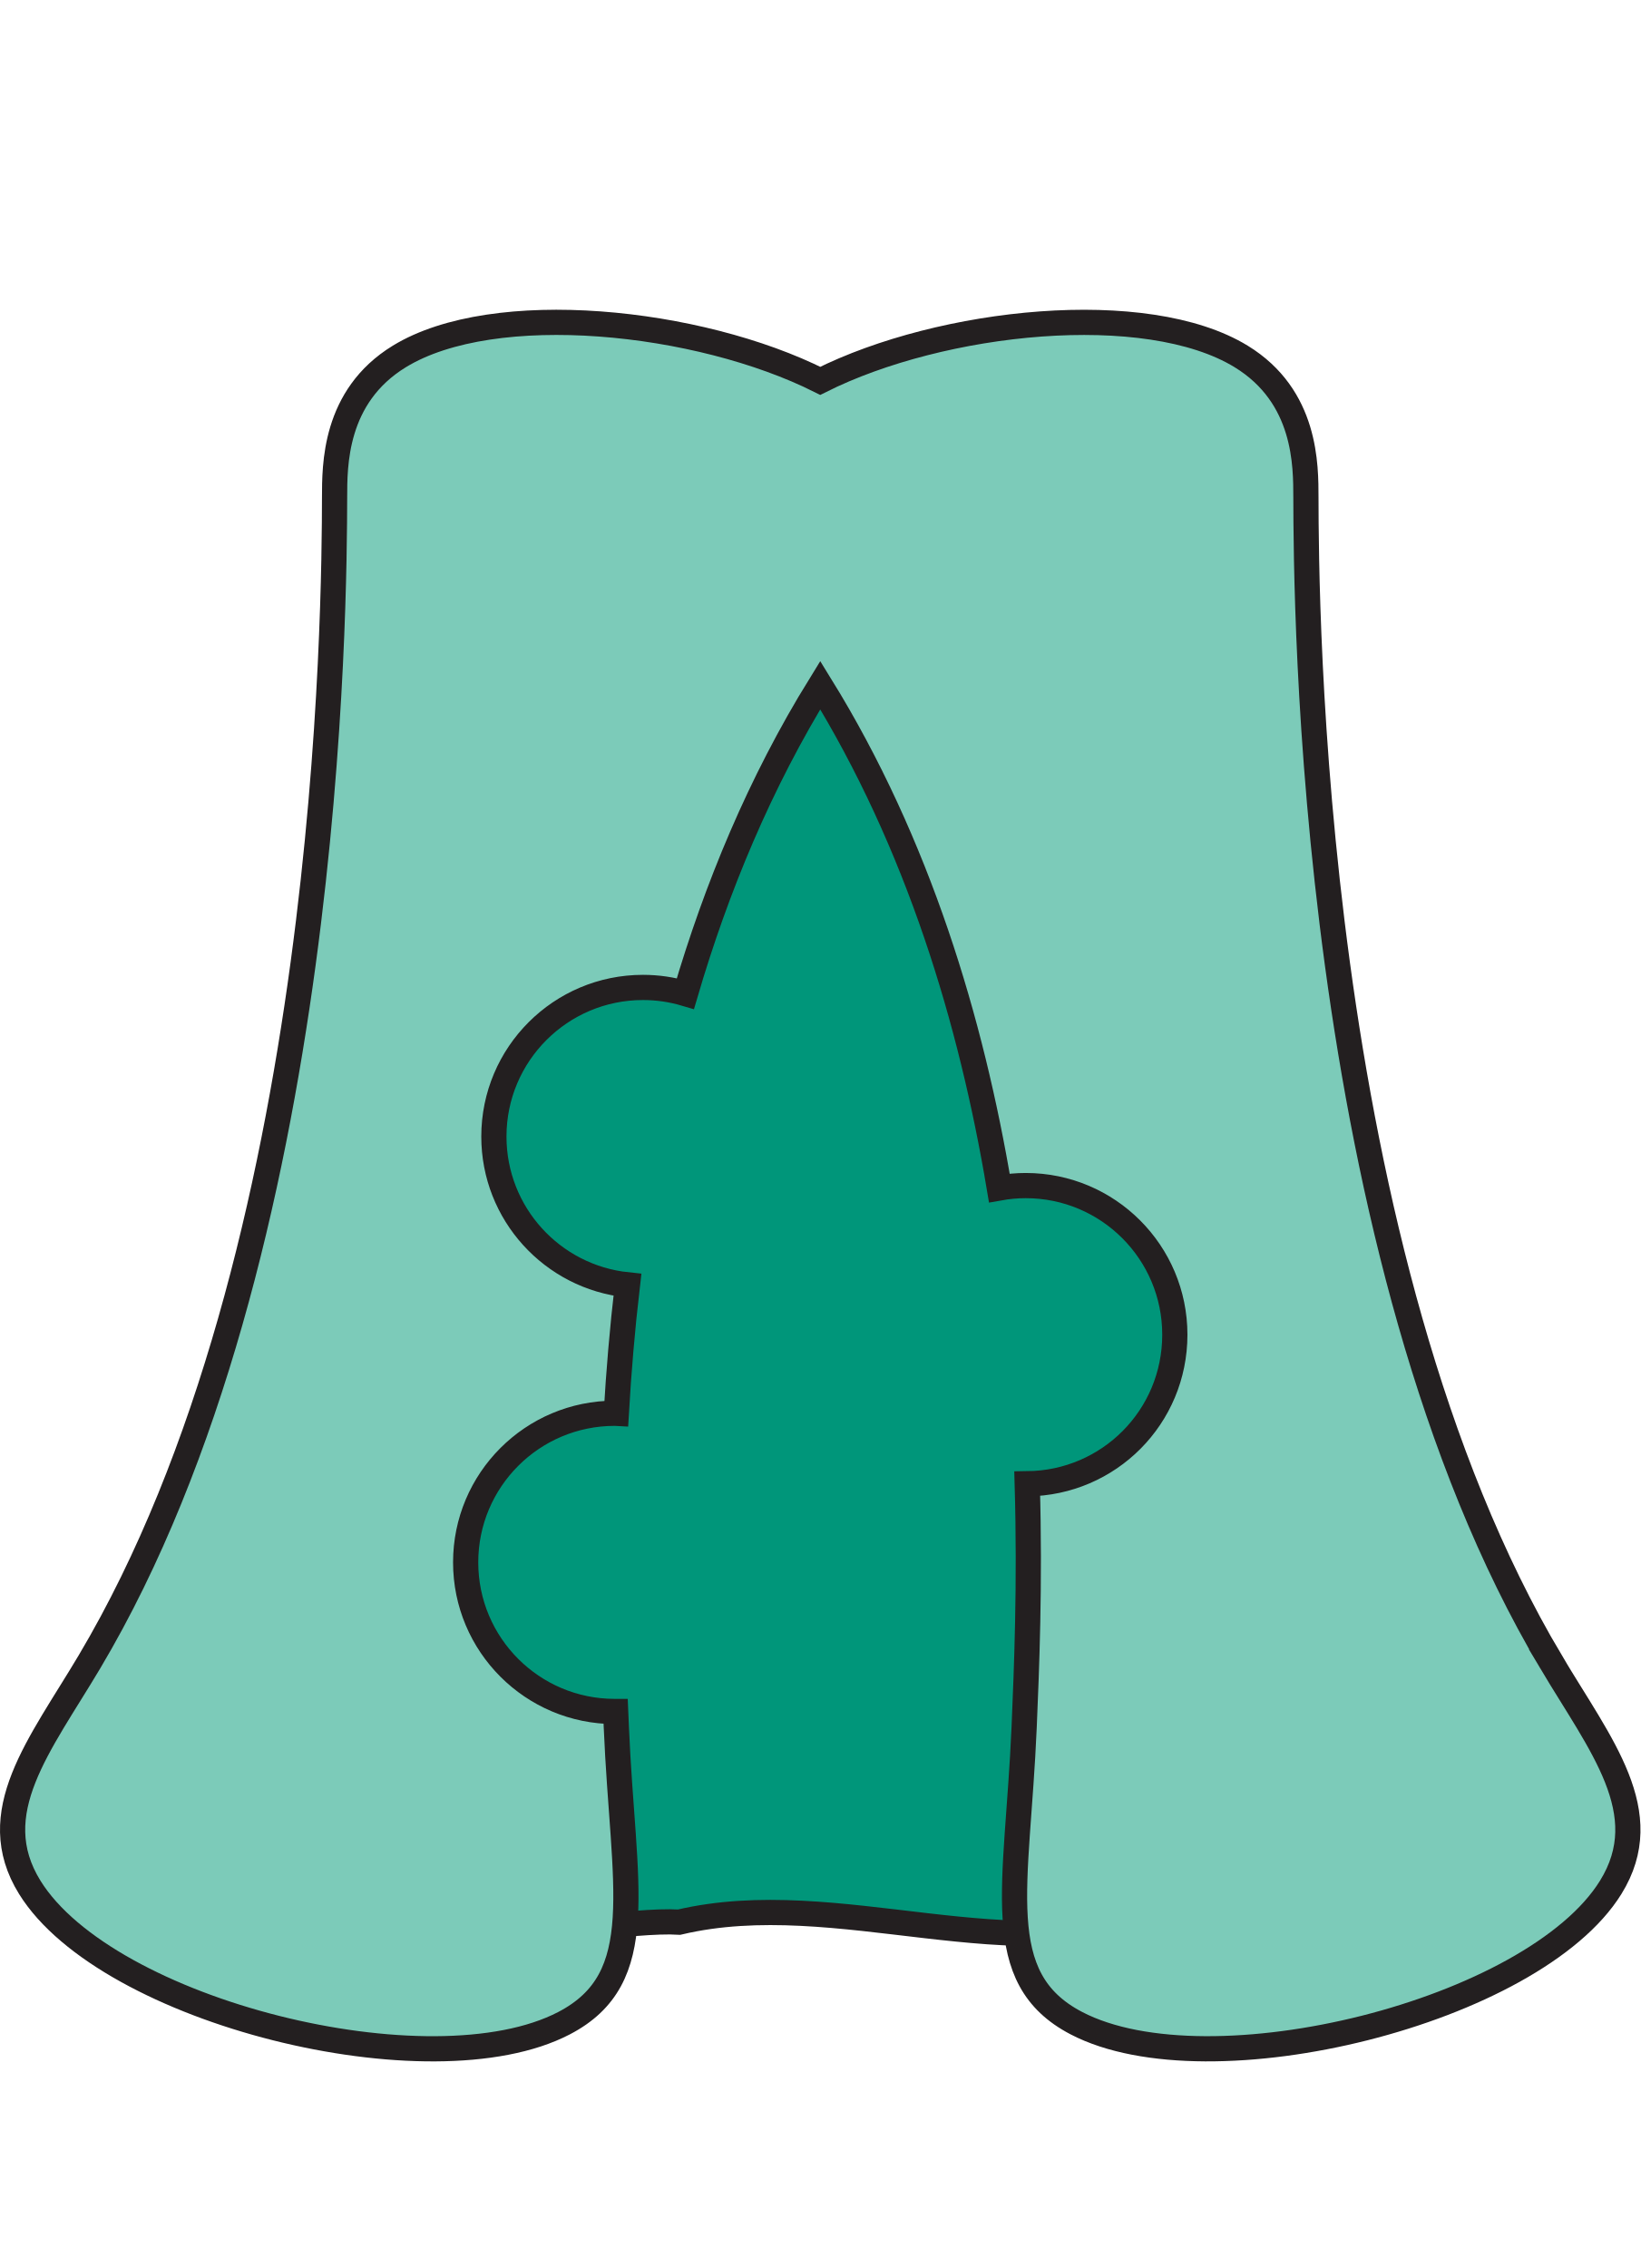
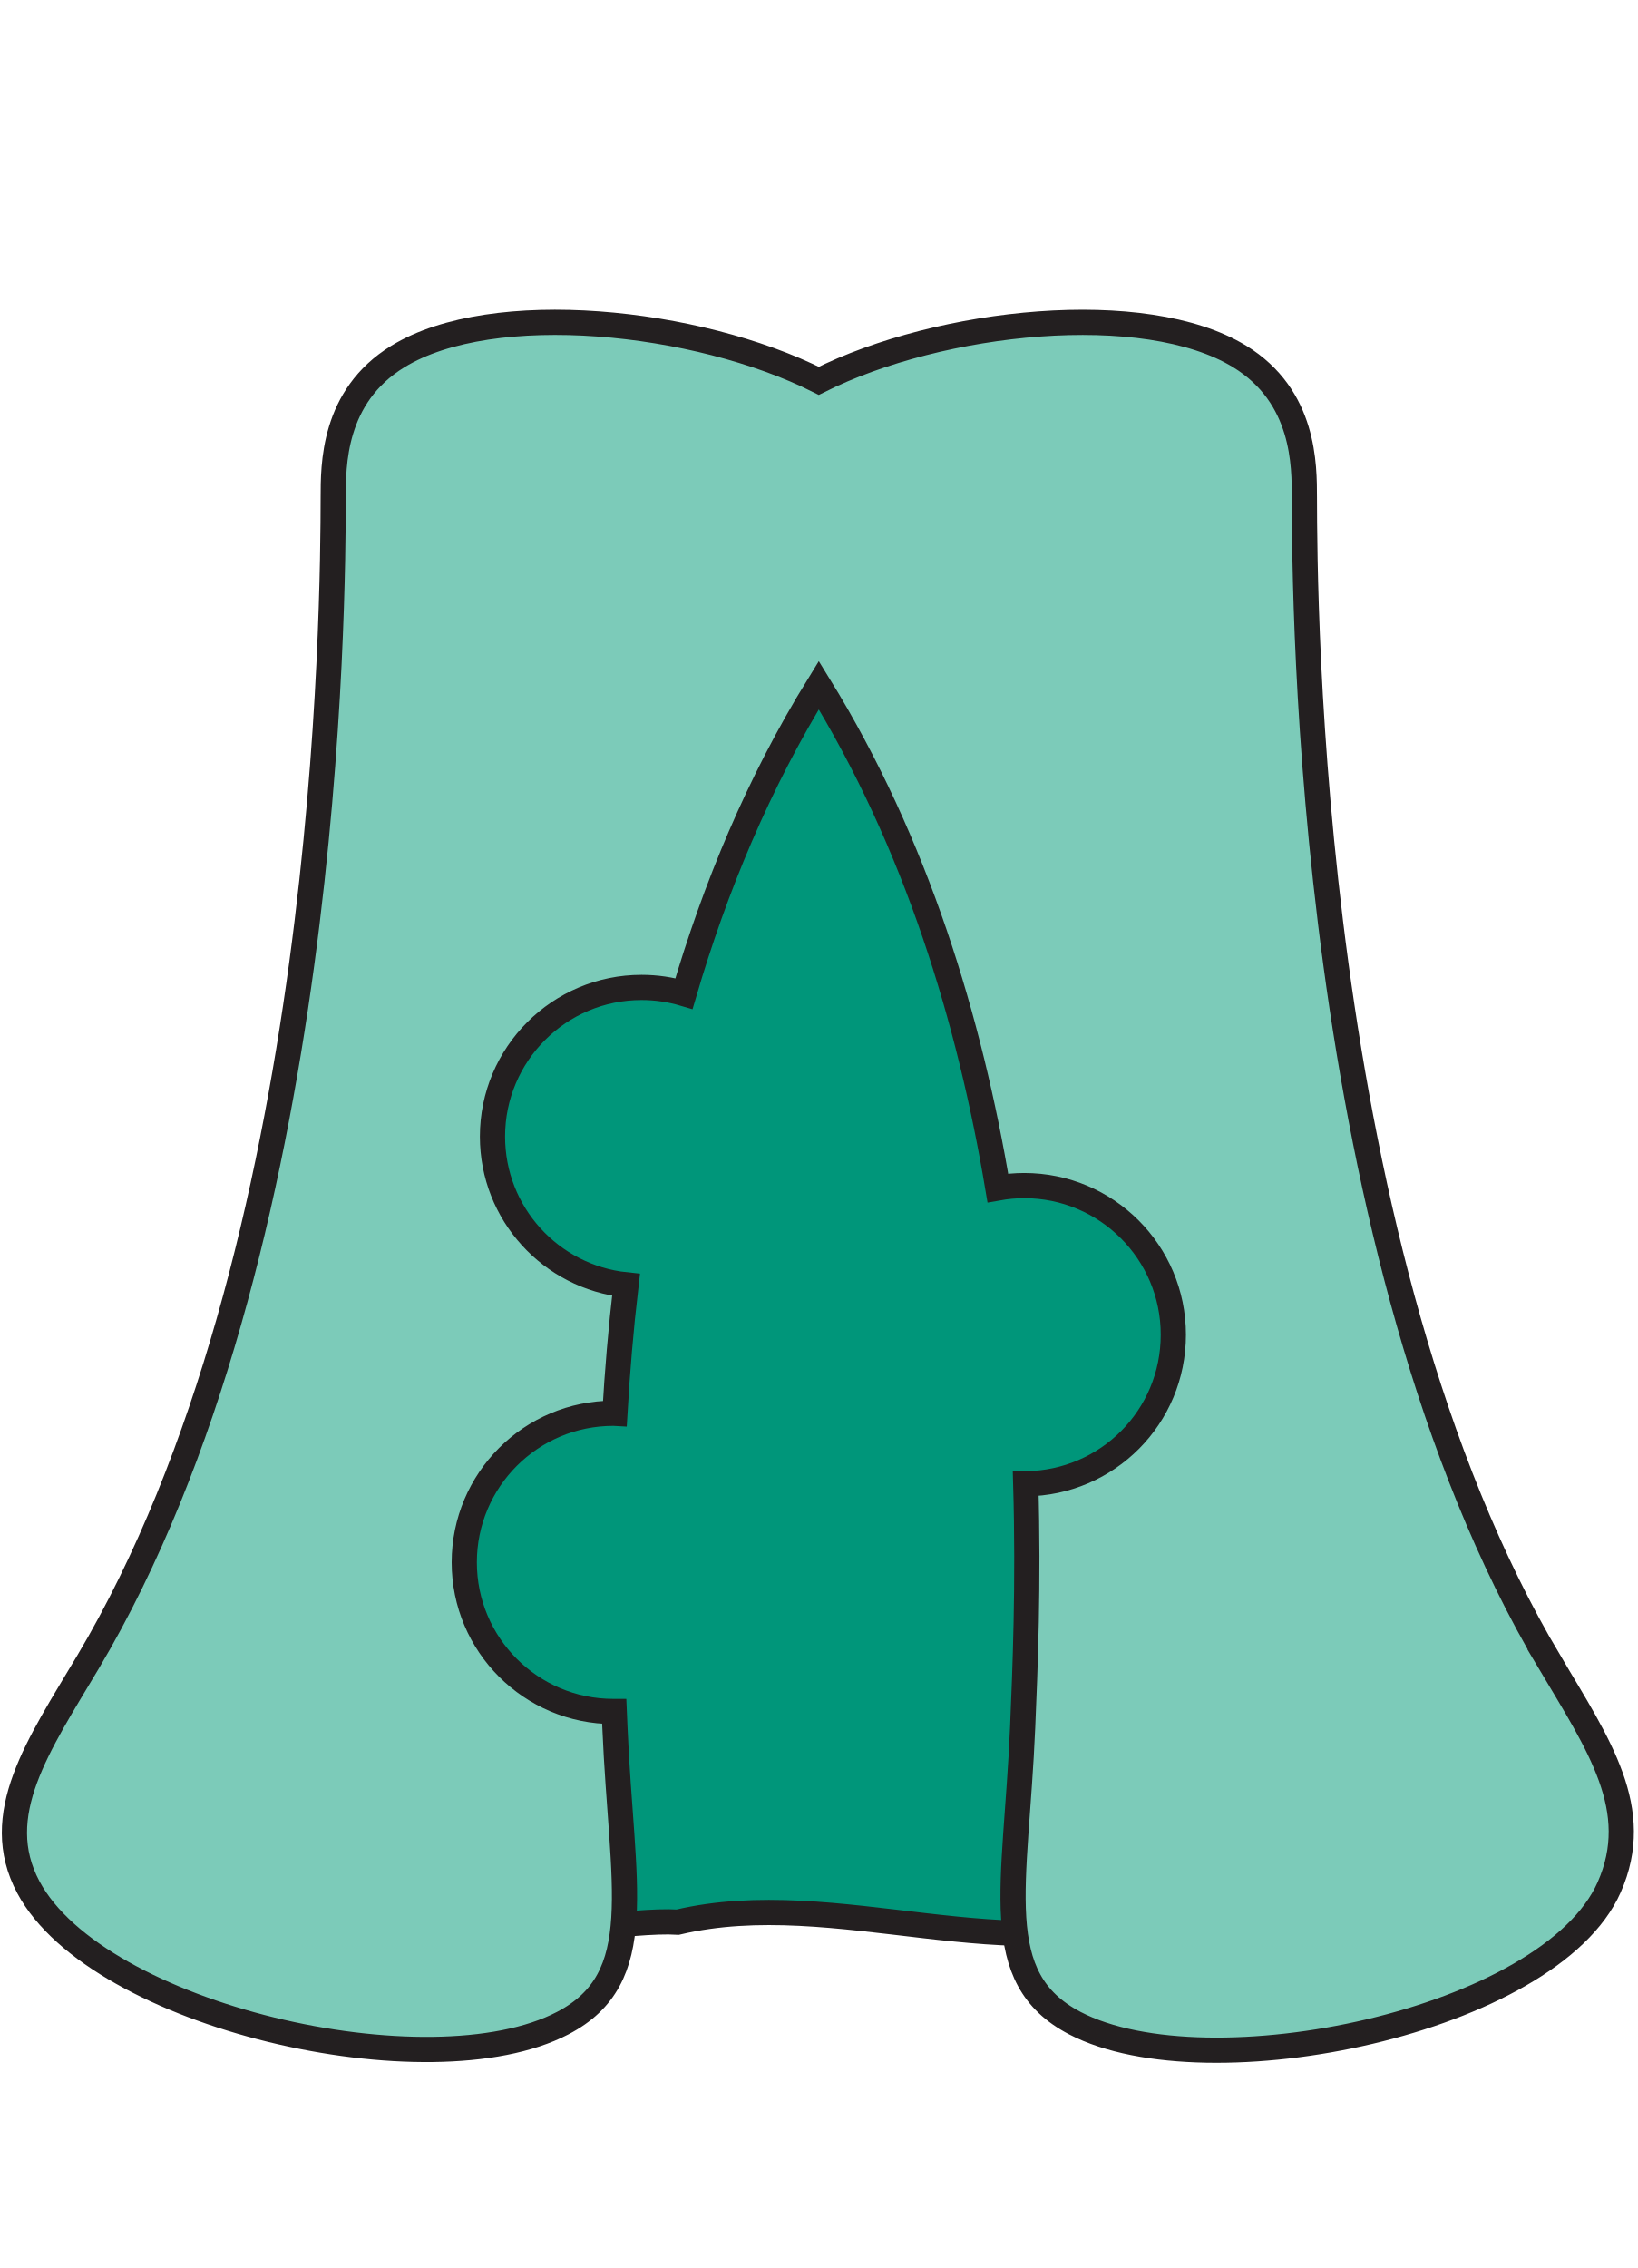
- <svg xmlns="http://www.w3.org/2000/svg" id="b" data-name="Layer 2" width="651.04" height="900" viewBox="0 0 651.04 900">
+ <svg xmlns="http://www.w3.org/2000/svg" id="b" data-name="Layer 2" width="650" height="900" viewBox="0 0 650 900">
  <defs>
    <style>
      .d {
        fill: #00967a;
      }

      .d, .e {
        stroke: #231f20;
        stroke-miterlimit: 10;
        stroke-width: 10px;
      }

      .e {
        fill: #7ccbb9;
      }

      .f {
        fill: none;
      }
    </style>
  </defs>
  <g id="c" data-name="Layer 1">
    <g>
      <g>
-         <path class="d" d="M462.45,758.01c-59.31,24.96-129.77-10.16-192.93,4.75-35.92-2.34-165.49,30.44-143.09-34.71,13.5-30.32,36.33-116.44,38.1-152.11,16.34-141.38,41.56-218.73,6.23-357.49,17.38-98.81,125.63,4.74,190.41-31.67,37.97-1.39,133.29-44.52,124.17,23.24-30.44,132.82,2.04,271.06-26.46,404.42-13.31,85.71,100.83,94.67,3.57,143.57Z" />
-         <path class="e" d="M615.55,659.48c-96.46-162.19-97.18-422.12-97.29-461.99-.03-12.62.29-40.14-25.71-56.05-37.62-23.01-118.68-14.56-167.03,9.69-48.35-24.26-129.41-32.71-167.03-9.69-26,15.9-25.68,43.42-25.71,56.05-.11,39.87-.83,299.79-97.29,461.99-19.67,33.07-42,59.87-23.69,89.45,30.6,49.42,159.12,81.52,212.07,53.91,34.42-17.94,23.4-54.08,20.72-117.51-.08-1.97-.17-4.04-.26-6.17-.12,0-.24,0-.36,0-32.68,0-59.17-26.49-59.17-59.17s26.49-59.17,59.17-59.17c.2,0,.41.01.61.02.94-16.29,2.36-33.37,4.42-50.98-29.78-3.09-53-28.26-53-58.85,0-32.68,26.49-59.17,59.17-59.17,5.85,0,11.5.86,16.84,2.44,12.26-41.77,29.47-83.51,53.51-122.4,38.97,63.04,60,133.56,71.07,199.53,3.4-.61,6.9-.94,10.48-.94,32.68,0,59.17,26.49,59.17,59.17s-26.17,58.84-58.58,59.16c1.16,40.17-.26,73.9-1.22,96.53-2.69,63.43-13.7,99.56,20.72,117.51,52.95,27.6,181.47-4.5,212.07-53.91,18.32-29.58-4.02-56.38-23.69-89.45Z" />
+         <path class="d" d="M461.93,758.01c-59.31,24.96-129.77-10.16-192.93,4.75-35.92-2.34-165.49,30.44-143.09-34.71,13.5-30.32,36.33-116.44,38.1-152.11,16.34-141.38,41.56-218.73,6.23-357.49,17.38-98.81,125.63,4.74,190.41-31.67,37.97-1.39,133.29-44.52,124.17,23.24-30.44,132.82,2.04,271.06-26.46,404.42-13.31,85.71,100.83,94.67,3.57,143.57Z" />
+         <path class="e" d="M615.03,659.48c-96.46-162.19-97.18-422.12-97.29-461.99-.03-12.62.29-40.14-25.71-56.05-37.62-23.01-118.68-14.56-167.03,9.69-48.35-24.26-129.41-32.71-167.03-9.69-26,15.9-25.68,43.42-25.71,56.05-.11,39.87-.83,299.79-97.29,461.99-19.67,33.07-39.06,60.67-23.69,89.45,27.38,51.27,159.12,81.52,212.07,53.91,34.42-17.94,23.4-54.08,20.72-117.51-.08-1.97-.17-4.04-.26-6.17-.12,0-.24,0-.36,0-32.68,0-59.17-26.49-59.17-59.17s26.49-59.17,59.17-59.17c.2,0,.41.01.61.02.94-16.29,2.36-33.37,4.42-50.98-29.78-3.09-53-28.26-53-58.85,0-32.68,26.49-59.17,59.17-59.17,5.85,0,11.5.86,16.84,2.44,12.26-41.77,29.47-83.51,53.51-122.4,38.97,63.04,60,133.56,71.07,199.53,3.4-.61,6.9-.94,10.48-.94,32.68,0,59.17,26.49,59.17,59.17s-26.17,58.84-58.58,59.16c1.16,40.17-.26,73.9-1.22,96.53-2.69,63.43-13.7,99.56,20.72,117.51,52.95,27.6,188.56-.75,212.07-53.91,13.63-30.82-4.02-56.38-23.69-89.45Z" />
      </g>
-       <rect class="f" x=".52" width="650" height="900" />
+       <rect class="f" width="650" height="900" />
    </g>
  </g>
</svg>
